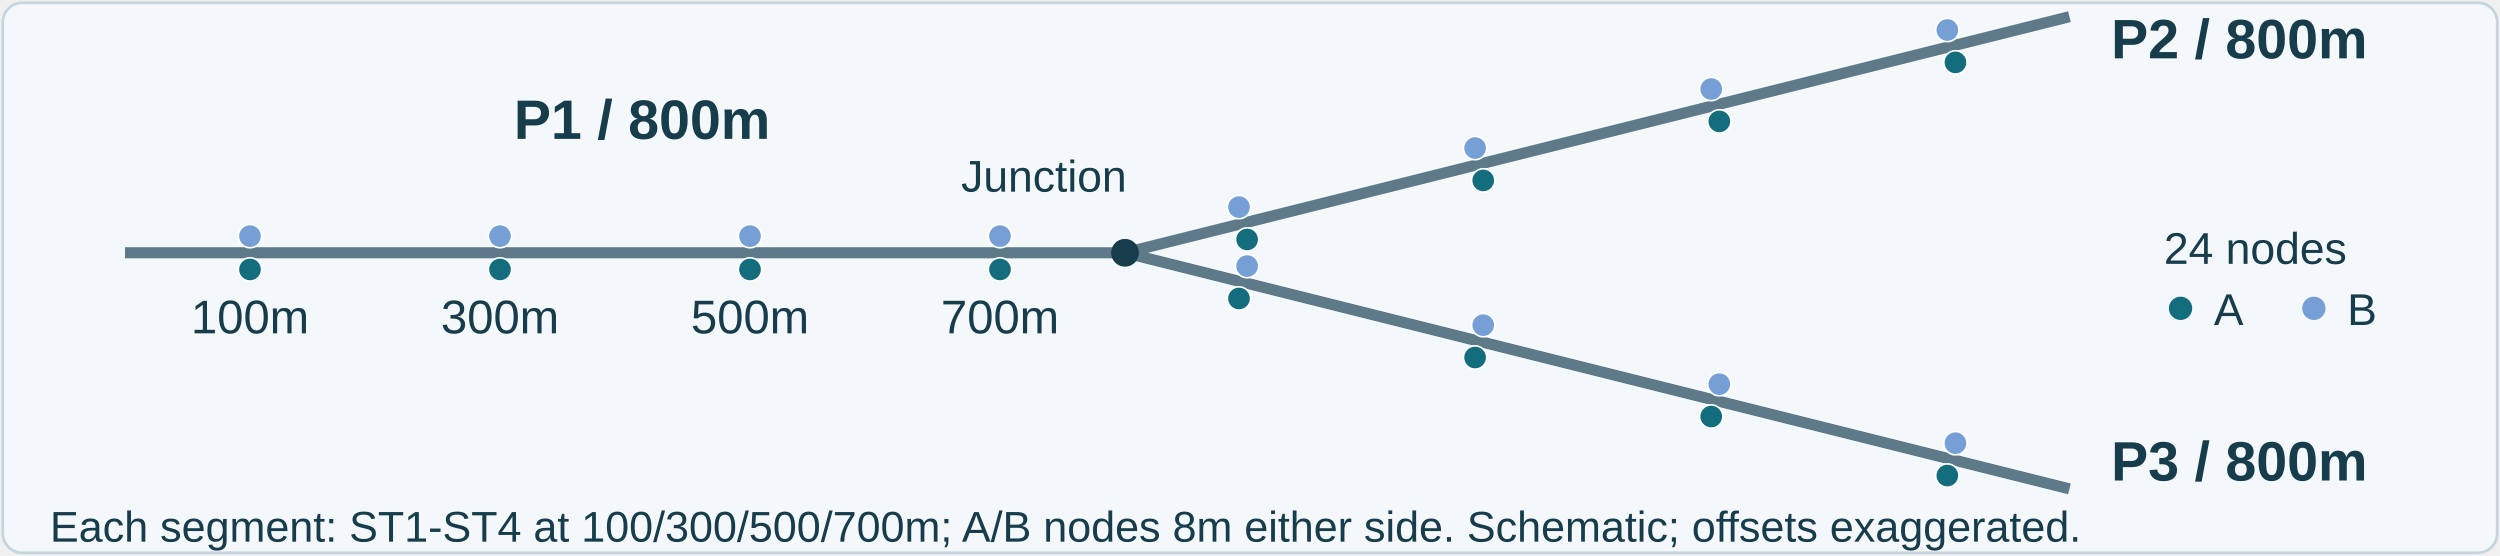
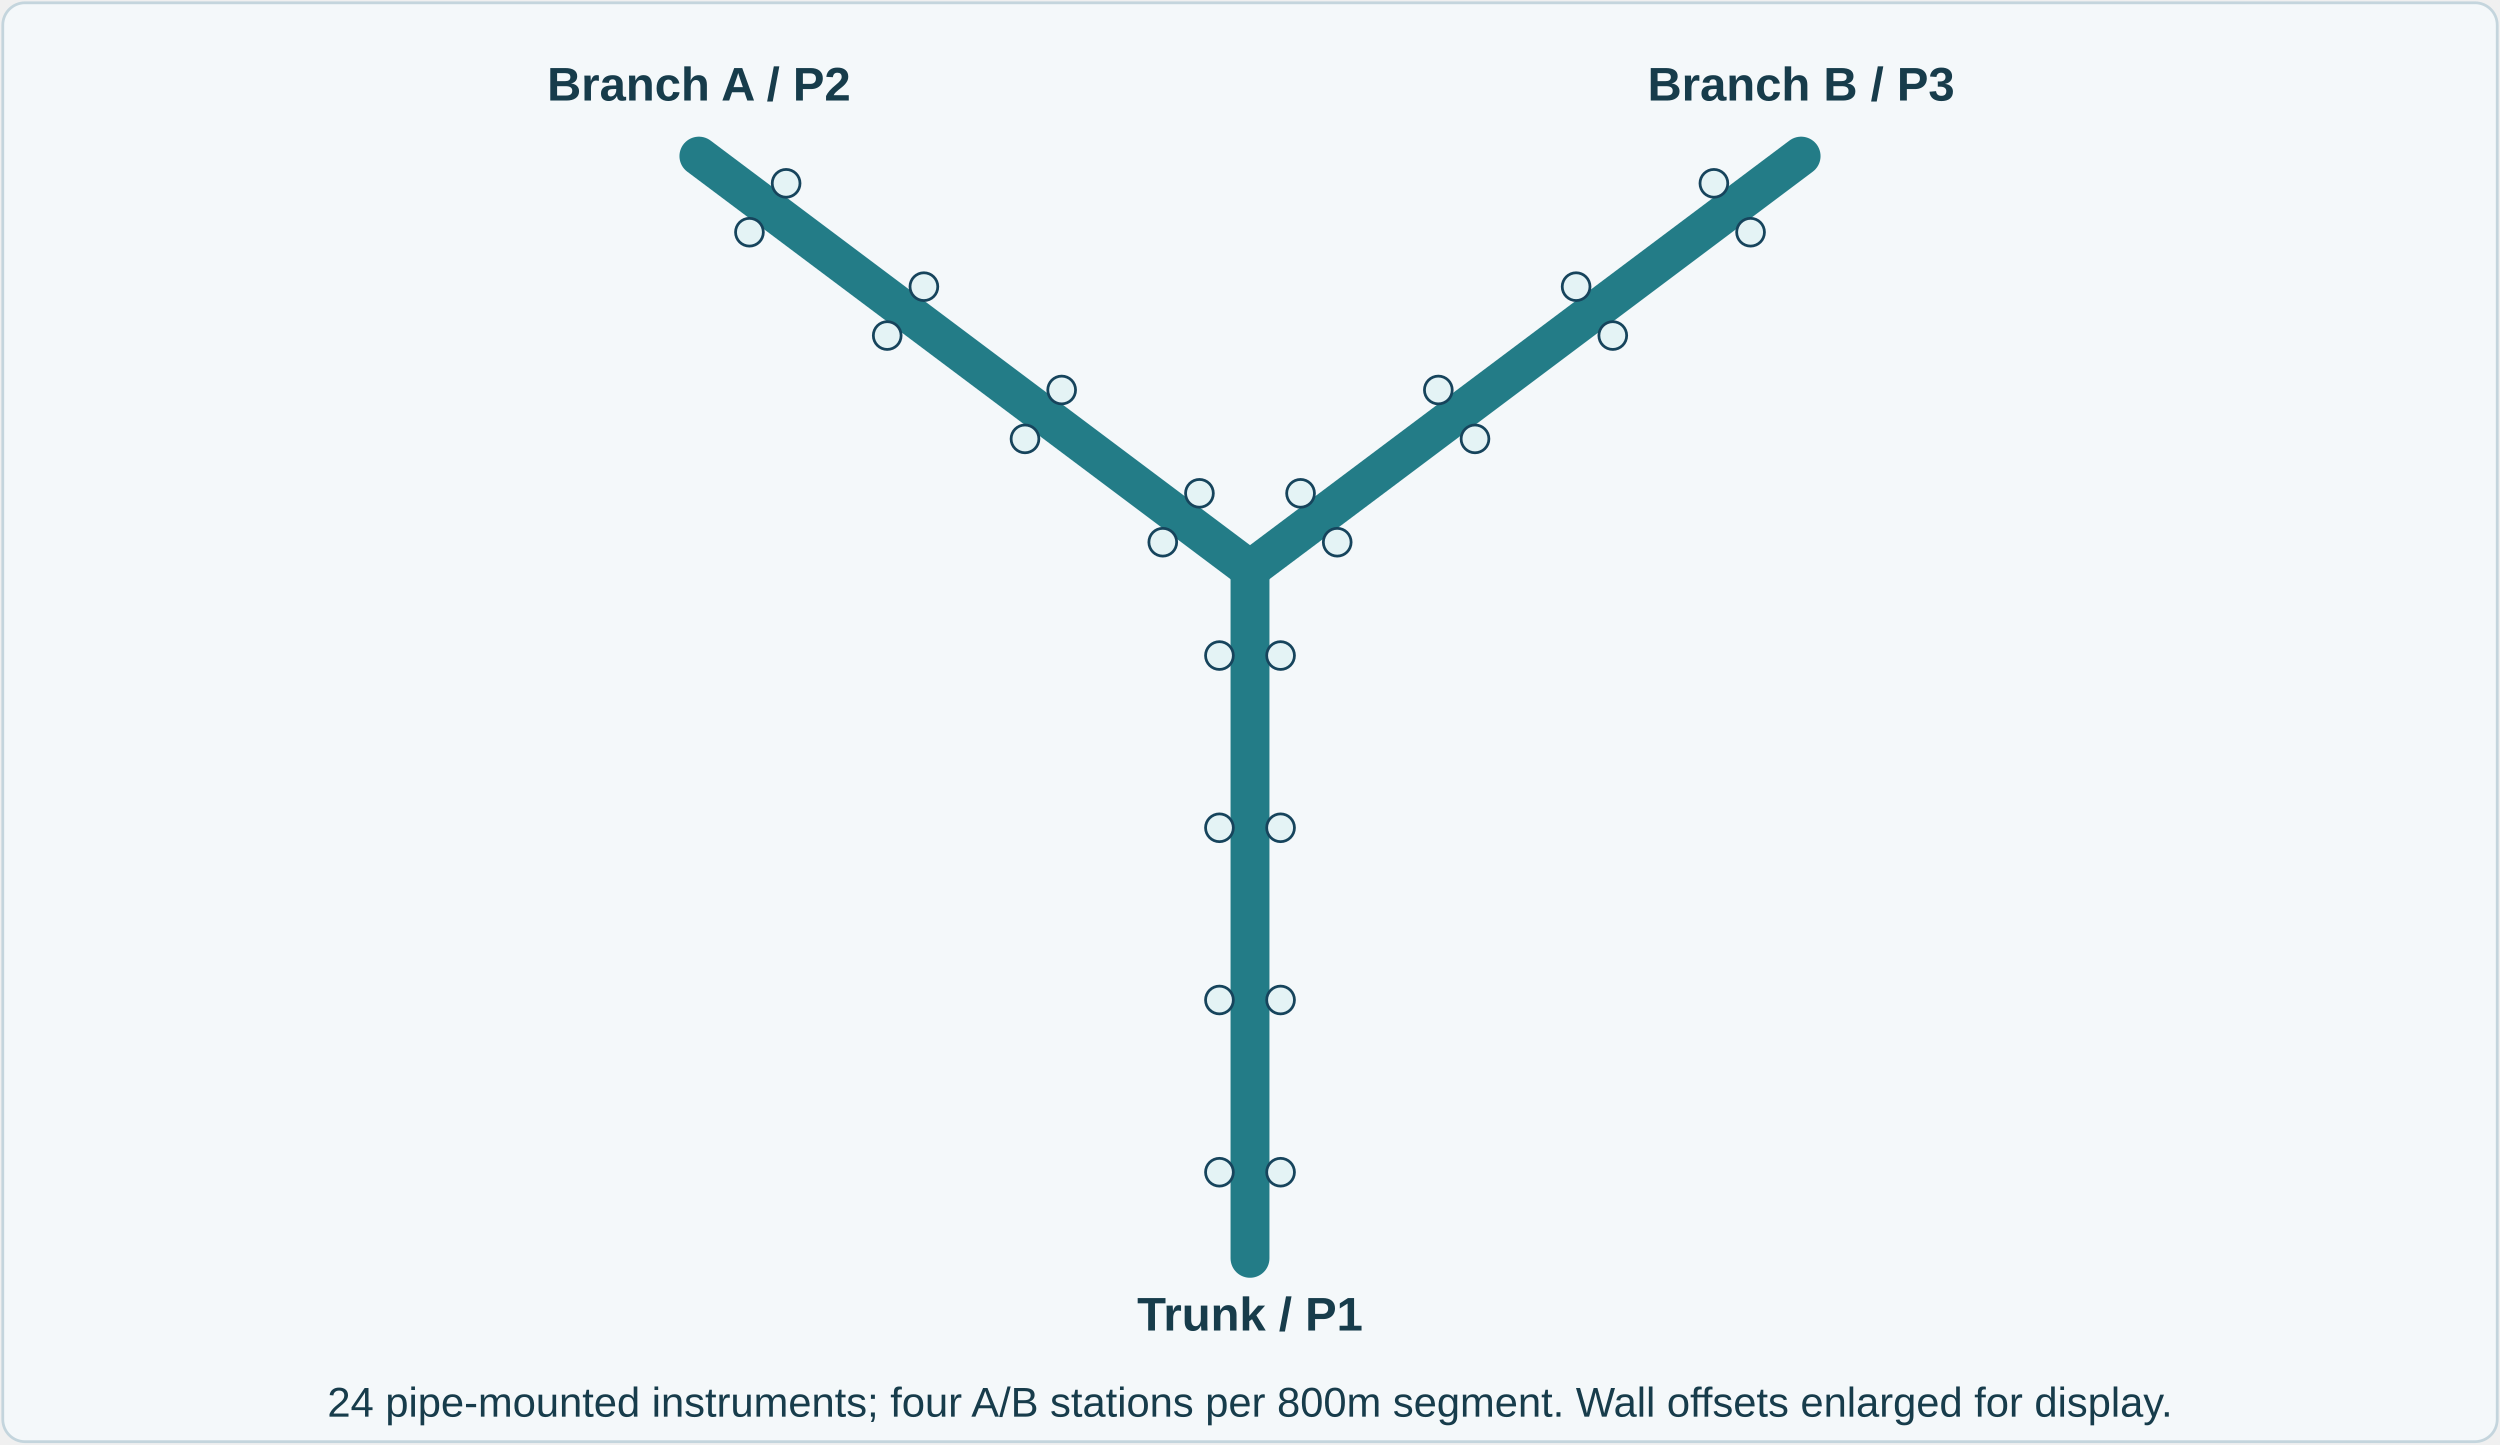
- <svg xmlns="http://www.w3.org/2000/svg" viewBox="0 0 900 200" role="img" aria-labelledby="topology-title topology-desc">
-   <rect x="1" y="1" width="898" height="198" rx="7" fill="#f4f8fa" stroke="#c4d5dd" />
+ <svg xmlns="http://www.w3.org/2000/svg" viewBox="0 0 900 520" role="img">
  <g font-family="Arial,sans-serif" fill="#173c4b">
-     <g data-segment-id="P1" data-length-m="800" data-start-x="0" data-start-y="0" data-end-x="800" data-end-y="0">
-       <path d="M45 91 L405 91" fill="none" stroke="#5e7a89" stroke-width="4" />
-       <text x="185" y="50" font-size="20" font-weight="700">P1 / 800m</text>
-       <circle cx="90.00" cy="97.00" r="4.2" fill="#136d7d" stroke="#fff" stroke-width=".6" data-sensor-id="P1-ST1-A" data-station-id="P1-ST1" data-segment-id="P1" data-chainage-m="100" data-failure-domain="gateway-P1-0" data-source-x="100" data-source-y="-8" />
-       <circle cx="90.00" cy="85.00" r="4.2" fill="#759fd5" stroke="#fff" stroke-width=".6" data-sensor-id="P1-ST1-B" data-station-id="P1-ST1" data-segment-id="P1" data-chainage-m="100" data-failure-domain="gateway-P1-0" data-source-x="100" data-source-y="8" />
-       <circle cx="180.00" cy="97.00" r="4.2" fill="#136d7d" stroke="#fff" stroke-width=".6" data-sensor-id="P1-ST2-A" data-station-id="P1-ST2" data-segment-id="P1" data-chainage-m="300" data-failure-domain="gateway-P1-1" data-source-x="300" data-source-y="-8" />
-       <circle cx="180.00" cy="85.00" r="4.2" fill="#759fd5" stroke="#fff" stroke-width=".6" data-sensor-id="P1-ST2-B" data-station-id="P1-ST2" data-segment-id="P1" data-chainage-m="300" data-failure-domain="gateway-P1-1" data-source-x="300" data-source-y="8" />
-       <circle cx="270.00" cy="97.00" r="4.2" fill="#136d7d" stroke="#fff" stroke-width=".6" data-sensor-id="P1-ST3-A" data-station-id="P1-ST3" data-segment-id="P1" data-chainage-m="500" data-failure-domain="gateway-P1-0" data-source-x="500" data-source-y="-8" />
-       <circle cx="270.00" cy="85.00" r="4.2" fill="#759fd5" stroke="#fff" stroke-width=".6" data-sensor-id="P1-ST3-B" data-station-id="P1-ST3" data-segment-id="P1" data-chainage-m="500" data-failure-domain="gateway-P1-0" data-source-x="500" data-source-y="8" />
-       <circle cx="360.00" cy="97.00" r="4.2" fill="#136d7d" stroke="#fff" stroke-width=".6" data-sensor-id="P1-ST4-A" data-station-id="P1-ST4" data-segment-id="P1" data-chainage-m="700" data-failure-domain="gateway-P1-1" data-source-x="700" data-source-y="-8" />
-       <circle cx="360.00" cy="85.00" r="4.2" fill="#759fd5" stroke="#fff" stroke-width=".6" data-sensor-id="P1-ST4-B" data-station-id="P1-ST4" data-segment-id="P1" data-chainage-m="700" data-failure-domain="gateway-P1-1" data-source-x="700" data-source-y="8" />
-       <text x="90" y="120" text-anchor="middle" font-size="17">100m</text>
-       <text x="180" y="120" text-anchor="middle" font-size="17">300m</text>
-       <text x="270" y="120" text-anchor="middle" font-size="17">500m</text>
-       <text x="360" y="120" text-anchor="middle" font-size="17">700m</text>
+     <rect x="1" y="1" width="898" height="518" rx="8" fill="#f4f8fa" stroke="#c4d5dd" />
+     <g data-segment-id="P1" data-length-m="800" data-start-x="0" data-start-y="-800" data-end-x="0" data-end-y="0">
+       <path d="M450 453 L450 205" fill="none" stroke="#237c87" stroke-width="14" stroke-linecap="round" />
+       <circle cx="439.00" cy="422.00" r="5" fill="#e4f3f5" stroke="#16445c" stroke-width="1" data-sensor-id="P1-ST1-A" data-station-id="P1-ST1" data-segment-id="P1" data-chainage-m="100" data-failure-domain="gateway-P1-0" data-source-x="0.3" data-source-y="-700" />
+       <circle cx="461.00" cy="422.00" r="5" fill="#e4f3f5" stroke="#16445c" stroke-width="1" data-sensor-id="P1-ST1-B" data-station-id="P1-ST1" data-segment-id="P1" data-chainage-m="100" data-failure-domain="gateway-P1-0" data-source-x="-0.3" data-source-y="-700" />
+       <circle cx="439.00" cy="360.00" r="5" fill="#e4f3f5" stroke="#16445c" stroke-width="1" data-sensor-id="P1-ST2-A" data-station-id="P1-ST2" data-segment-id="P1" data-chainage-m="300" data-failure-domain="gateway-P1-1" data-source-x="0.3" data-source-y="-500" />
+       <circle cx="461.00" cy="360.00" r="5" fill="#e4f3f5" stroke="#16445c" stroke-width="1" data-sensor-id="P1-ST2-B" data-station-id="P1-ST2" data-segment-id="P1" data-chainage-m="300" data-failure-domain="gateway-P1-1" data-source-x="-0.3" data-source-y="-500" />
+       <circle cx="439.00" cy="298.00" r="5" fill="#e4f3f5" stroke="#16445c" stroke-width="1" data-sensor-id="P1-ST3-A" data-station-id="P1-ST3" data-segment-id="P1" data-chainage-m="500" data-failure-domain="gateway-P1-0" data-source-x="0.3" data-source-y="-300" />
+       <circle cx="461.00" cy="298.00" r="5" fill="#e4f3f5" stroke="#16445c" stroke-width="1" data-sensor-id="P1-ST3-B" data-station-id="P1-ST3" data-segment-id="P1" data-chainage-m="500" data-failure-domain="gateway-P1-0" data-source-x="-0.3" data-source-y="-300" />
+       <circle cx="439.00" cy="236.00" r="5" fill="#e4f3f5" stroke="#16445c" stroke-width="1" data-sensor-id="P1-ST4-A" data-station-id="P1-ST4" data-segment-id="P1" data-chainage-m="700" data-failure-domain="gateway-P1-1" data-source-x="0.3" data-source-y="-100" />
+       <circle cx="461.00" cy="236.00" r="5" fill="#e4f3f5" stroke="#16445c" stroke-width="1" data-sensor-id="P1-ST4-B" data-station-id="P1-ST4" data-segment-id="P1" data-chainage-m="700" data-failure-domain="gateway-P1-1" data-source-x="-0.3" data-source-y="-100" />
+       <text x="450" y="479" text-anchor="middle" font-size="17" font-weight="700">Trunk / P1</text>
    </g>
-     <g data-segment-id="P2" data-length-m="800" data-start-x="800" data-start-y="0" data-end-x="1440" data-end-y="480">
-       <path d="M405 91 L745 6" fill="none" stroke="#5e7a89" stroke-width="4" />
-       <text x="760" y="21" font-size="20" font-weight="700">P2 / 800m</text>
-       <circle cx="448.96" cy="86.20" r="4.2" fill="#136d7d" stroke="#fff" stroke-width=".6" data-sensor-id="P2-ST1-A" data-station-id="P2-ST1" data-segment-id="P2" data-chainage-m="100" data-failure-domain="gateway-P2-0" data-source-x="884.8" data-source-y="53.6" />
-       <circle cx="446.04" cy="74.55" r="4.2" fill="#759fd5" stroke="#fff" stroke-width=".6" data-sensor-id="P2-ST1-B" data-station-id="P2-ST1" data-segment-id="P2" data-chainage-m="100" data-failure-domain="gateway-P2-0" data-source-x="875.2" data-source-y="66.4" />
-       <circle cx="533.96" cy="64.95" r="4.2" fill="#136d7d" stroke="#fff" stroke-width=".6" data-sensor-id="P2-ST2-A" data-station-id="P2-ST2" data-segment-id="P2" data-chainage-m="300" data-failure-domain="gateway-P2-1" data-source-x="1044.8" data-source-y="173.6" />
-       <circle cx="531.04" cy="53.30" r="4.2" fill="#759fd5" stroke="#fff" stroke-width=".6" data-sensor-id="P2-ST2-B" data-station-id="P2-ST2" data-segment-id="P2" data-chainage-m="300" data-failure-domain="gateway-P2-1" data-source-x="1035.2" data-source-y="186.4" />
-       <circle cx="618.96" cy="43.70" r="4.2" fill="#136d7d" stroke="#fff" stroke-width=".6" data-sensor-id="P2-ST3-A" data-station-id="P2-ST3" data-segment-id="P2" data-chainage-m="500" data-failure-domain="gateway-P2-0" data-source-x="1204.8" data-source-y="293.6" />
-       <circle cx="616.04" cy="32.05" r="4.2" fill="#759fd5" stroke="#fff" stroke-width=".6" data-sensor-id="P2-ST3-B" data-station-id="P2-ST3" data-segment-id="P2" data-chainage-m="500" data-failure-domain="gateway-P2-0" data-source-x="1195.2" data-source-y="306.4" />
-       <circle cx="703.96" cy="22.45" r="4.2" fill="#136d7d" stroke="#fff" stroke-width=".6" data-sensor-id="P2-ST4-A" data-station-id="P2-ST4" data-segment-id="P2" data-chainage-m="700" data-failure-domain="gateway-P2-1" data-source-x="1364.8" data-source-y="413.6" />
-       <circle cx="701.04" cy="10.80" r="4.2" fill="#759fd5" stroke="#fff" stroke-width=".6" data-sensor-id="P2-ST4-B" data-station-id="P2-ST4" data-segment-id="P2" data-chainage-m="700" data-failure-domain="gateway-P2-1" data-source-x="1355.2" data-source-y="426.4" />
+     <g data-segment-id="P2" data-length-m="800" data-start-x="0" data-start-y="0" data-end-x="-640" data-end-y="480">
+       <path d="M450 205 L251.6 56.2" fill="none" stroke="#237c87" stroke-width="14" stroke-linecap="round" />
+       <circle cx="418.60" cy="195.20" r="5" fill="#e4f3f5" stroke="#16445c" stroke-width="1" data-sensor-id="P2-ST1-A" data-station-id="P2-ST1" data-segment-id="P2" data-chainage-m="100" data-failure-domain="gateway-P2-0" data-source-x="-79.82" data-source-y="60.24" />
+       <circle cx="431.80" cy="177.60" r="5" fill="#e4f3f5" stroke="#16445c" stroke-width="1" data-sensor-id="P2-ST1-B" data-station-id="P2-ST1" data-segment-id="P2" data-chainage-m="100" data-failure-domain="gateway-P2-0" data-source-x="-80.18" data-source-y="59.76" />
+       <circle cx="369.00" cy="158.00" r="5" fill="#e4f3f5" stroke="#16445c" stroke-width="1" data-sensor-id="P2-ST2-A" data-station-id="P2-ST2" data-segment-id="P2" data-chainage-m="300" data-failure-domain="gateway-P2-1" data-source-x="-239.82" data-source-y="180.24" />
+       <circle cx="382.20" cy="140.40" r="5" fill="#e4f3f5" stroke="#16445c" stroke-width="1" data-sensor-id="P2-ST2-B" data-station-id="P2-ST2" data-segment-id="P2" data-chainage-m="300" data-failure-domain="gateway-P2-1" data-source-x="-240.18" data-source-y="179.76" />
+       <circle cx="319.40" cy="120.80" r="5" fill="#e4f3f5" stroke="#16445c" stroke-width="1" data-sensor-id="P2-ST3-A" data-station-id="P2-ST3" data-segment-id="P2" data-chainage-m="500" data-failure-domain="gateway-P2-0" data-source-x="-399.82" data-source-y="300.24" />
+       <circle cx="332.60" cy="103.20" r="5" fill="#e4f3f5" stroke="#16445c" stroke-width="1" data-sensor-id="P2-ST3-B" data-station-id="P2-ST3" data-segment-id="P2" data-chainage-m="500" data-failure-domain="gateway-P2-0" data-source-x="-400.18" data-source-y="299.76" />
+       <circle cx="269.80" cy="83.60" r="5" fill="#e4f3f5" stroke="#16445c" stroke-width="1" data-sensor-id="P2-ST4-A" data-station-id="P2-ST4" data-segment-id="P2" data-chainage-m="700" data-failure-domain="gateway-P2-1" data-source-x="-559.82" data-source-y="420.24" />
+       <circle cx="283.00" cy="66.00" r="5" fill="#e4f3f5" stroke="#16445c" stroke-width="1" data-sensor-id="P2-ST4-B" data-station-id="P2-ST4" data-segment-id="P2" data-chainage-m="700" data-failure-domain="gateway-P2-1" data-source-x="-560.18" data-source-y="419.76" />
+       <text x="251.6" y="36.2" text-anchor="middle" font-size="17" font-weight="700">Branch A / P2</text>
    </g>
-     <g data-segment-id="P3" data-length-m="800" data-start-x="800" data-start-y="0" data-end-x="1440" data-end-y="-480">
-       <path d="M405 91 L745 176" fill="none" stroke="#5e7a89" stroke-width="4" />
-       <text x="760" y="173" font-size="20" font-weight="700">P3 / 800m</text>
-       <circle cx="446.04" cy="107.45" r="4.2" fill="#136d7d" stroke="#fff" stroke-width=".6" data-sensor-id="P3-ST1-A" data-station-id="P3-ST1" data-segment-id="P3" data-chainage-m="100" data-failure-domain="gateway-P3-0" data-source-x="875.2" data-source-y="-66.4" />
-       <circle cx="448.96" cy="95.80" r="4.2" fill="#759fd5" stroke="#fff" stroke-width=".6" data-sensor-id="P3-ST1-B" data-station-id="P3-ST1" data-segment-id="P3" data-chainage-m="100" data-failure-domain="gateway-P3-0" data-source-x="884.8" data-source-y="-53.6" />
-       <circle cx="531.04" cy="128.70" r="4.2" fill="#136d7d" stroke="#fff" stroke-width=".6" data-sensor-id="P3-ST2-A" data-station-id="P3-ST2" data-segment-id="P3" data-chainage-m="300" data-failure-domain="gateway-P3-1" data-source-x="1035.2" data-source-y="-186.4" />
-       <circle cx="533.96" cy="117.05" r="4.2" fill="#759fd5" stroke="#fff" stroke-width=".6" data-sensor-id="P3-ST2-B" data-station-id="P3-ST2" data-segment-id="P3" data-chainage-m="300" data-failure-domain="gateway-P3-1" data-source-x="1044.8" data-source-y="-173.6" />
-       <circle cx="616.04" cy="149.95" r="4.2" fill="#136d7d" stroke="#fff" stroke-width=".6" data-sensor-id="P3-ST3-A" data-station-id="P3-ST3" data-segment-id="P3" data-chainage-m="500" data-failure-domain="gateway-P3-0" data-source-x="1195.2" data-source-y="-306.4" />
-       <circle cx="618.96" cy="138.30" r="4.2" fill="#759fd5" stroke="#fff" stroke-width=".6" data-sensor-id="P3-ST3-B" data-station-id="P3-ST3" data-segment-id="P3" data-chainage-m="500" data-failure-domain="gateway-P3-0" data-source-x="1204.8" data-source-y="-293.6" />
-       <circle cx="701.04" cy="171.20" r="4.2" fill="#136d7d" stroke="#fff" stroke-width=".6" data-sensor-id="P3-ST4-A" data-station-id="P3-ST4" data-segment-id="P3" data-chainage-m="700" data-failure-domain="gateway-P3-1" data-source-x="1355.2" data-source-y="-426.4" />
-       <circle cx="703.96" cy="159.55" r="4.2" fill="#759fd5" stroke="#fff" stroke-width=".6" data-sensor-id="P3-ST4-B" data-station-id="P3-ST4" data-segment-id="P3" data-chainage-m="700" data-failure-domain="gateway-P3-1" data-source-x="1364.8" data-source-y="-413.6" />
+     <g data-segment-id="P3" data-length-m="800" data-start-x="0" data-start-y="0" data-end-x="640" data-end-y="480">
+       <path d="M450 205 L648.4 56.2" fill="none" stroke="#237c87" stroke-width="14" stroke-linecap="round" />
+       <circle cx="468.20" cy="177.60" r="5" fill="#e4f3f5" stroke="#16445c" stroke-width="1" data-sensor-id="P3-ST1-A" data-station-id="P3-ST1" data-segment-id="P3" data-chainage-m="100" data-failure-domain="gateway-P3-0" data-source-x="80.18" data-source-y="59.76" />
+       <circle cx="481.40" cy="195.20" r="5" fill="#e4f3f5" stroke="#16445c" stroke-width="1" data-sensor-id="P3-ST1-B" data-station-id="P3-ST1" data-segment-id="P3" data-chainage-m="100" data-failure-domain="gateway-P3-0" data-source-x="79.82" data-source-y="60.24" />
+       <circle cx="517.80" cy="140.40" r="5" fill="#e4f3f5" stroke="#16445c" stroke-width="1" data-sensor-id="P3-ST2-A" data-station-id="P3-ST2" data-segment-id="P3" data-chainage-m="300" data-failure-domain="gateway-P3-1" data-source-x="240.18" data-source-y="179.76" />
+       <circle cx="531.00" cy="158.00" r="5" fill="#e4f3f5" stroke="#16445c" stroke-width="1" data-sensor-id="P3-ST2-B" data-station-id="P3-ST2" data-segment-id="P3" data-chainage-m="300" data-failure-domain="gateway-P3-1" data-source-x="239.82" data-source-y="180.24" />
+       <circle cx="567.40" cy="103.20" r="5" fill="#e4f3f5" stroke="#16445c" stroke-width="1" data-sensor-id="P3-ST3-A" data-station-id="P3-ST3" data-segment-id="P3" data-chainage-m="500" data-failure-domain="gateway-P3-0" data-source-x="400.18" data-source-y="299.76" />
+       <circle cx="580.60" cy="120.80" r="5" fill="#e4f3f5" stroke="#16445c" stroke-width="1" data-sensor-id="P3-ST3-B" data-station-id="P3-ST3" data-segment-id="P3" data-chainage-m="500" data-failure-domain="gateway-P3-0" data-source-x="399.82" data-source-y="300.24" />
+       <circle cx="617.00" cy="66.00" r="5" fill="#e4f3f5" stroke="#16445c" stroke-width="1" data-sensor-id="P3-ST4-A" data-station-id="P3-ST4" data-segment-id="P3" data-chainage-m="700" data-failure-domain="gateway-P3-1" data-source-x="560.18" data-source-y="419.76" />
+       <circle cx="630.20" cy="83.60" r="5" fill="#e4f3f5" stroke="#16445c" stroke-width="1" data-sensor-id="P3-ST4-B" data-station-id="P3-ST4" data-segment-id="P3" data-chainage-m="700" data-failure-domain="gateway-P3-1" data-source-x="559.82" data-source-y="420.24" />
+       <text x="648.4" y="36.2" text-anchor="middle" font-size="17" font-weight="700">Branch B / P3</text>
    </g>
-     <circle cx="405" cy="91" r="5" fill="#173c4b" />
-     <text x="346" y="69" font-size="16">Junction</text>
-     <text x="779" y="95" font-size="16">24 nodes</text>
-     <circle cx="785" cy="111" r="4.2" fill="#136d7d" />
-     <text x="797" y="117" font-size="16">A</text>
-     <circle cx="833" cy="111" r="4.2" fill="#759fd5" />
-     <text x="845" y="117" font-size="16">B</text>
-     <text x="18" y="195" font-size="15.5">Each segment: ST1-ST4 at 100/300/500/700m; A/B nodes 8m either side. Schematic; offsets exaggerated.</text>
+     <text x="450" y="510" text-anchor="middle" font-size="15">24 pipe-mounted instruments; four A/B stations per 800m segment. Wall offsets enlarged for display.</text>
  </g>
</svg>
